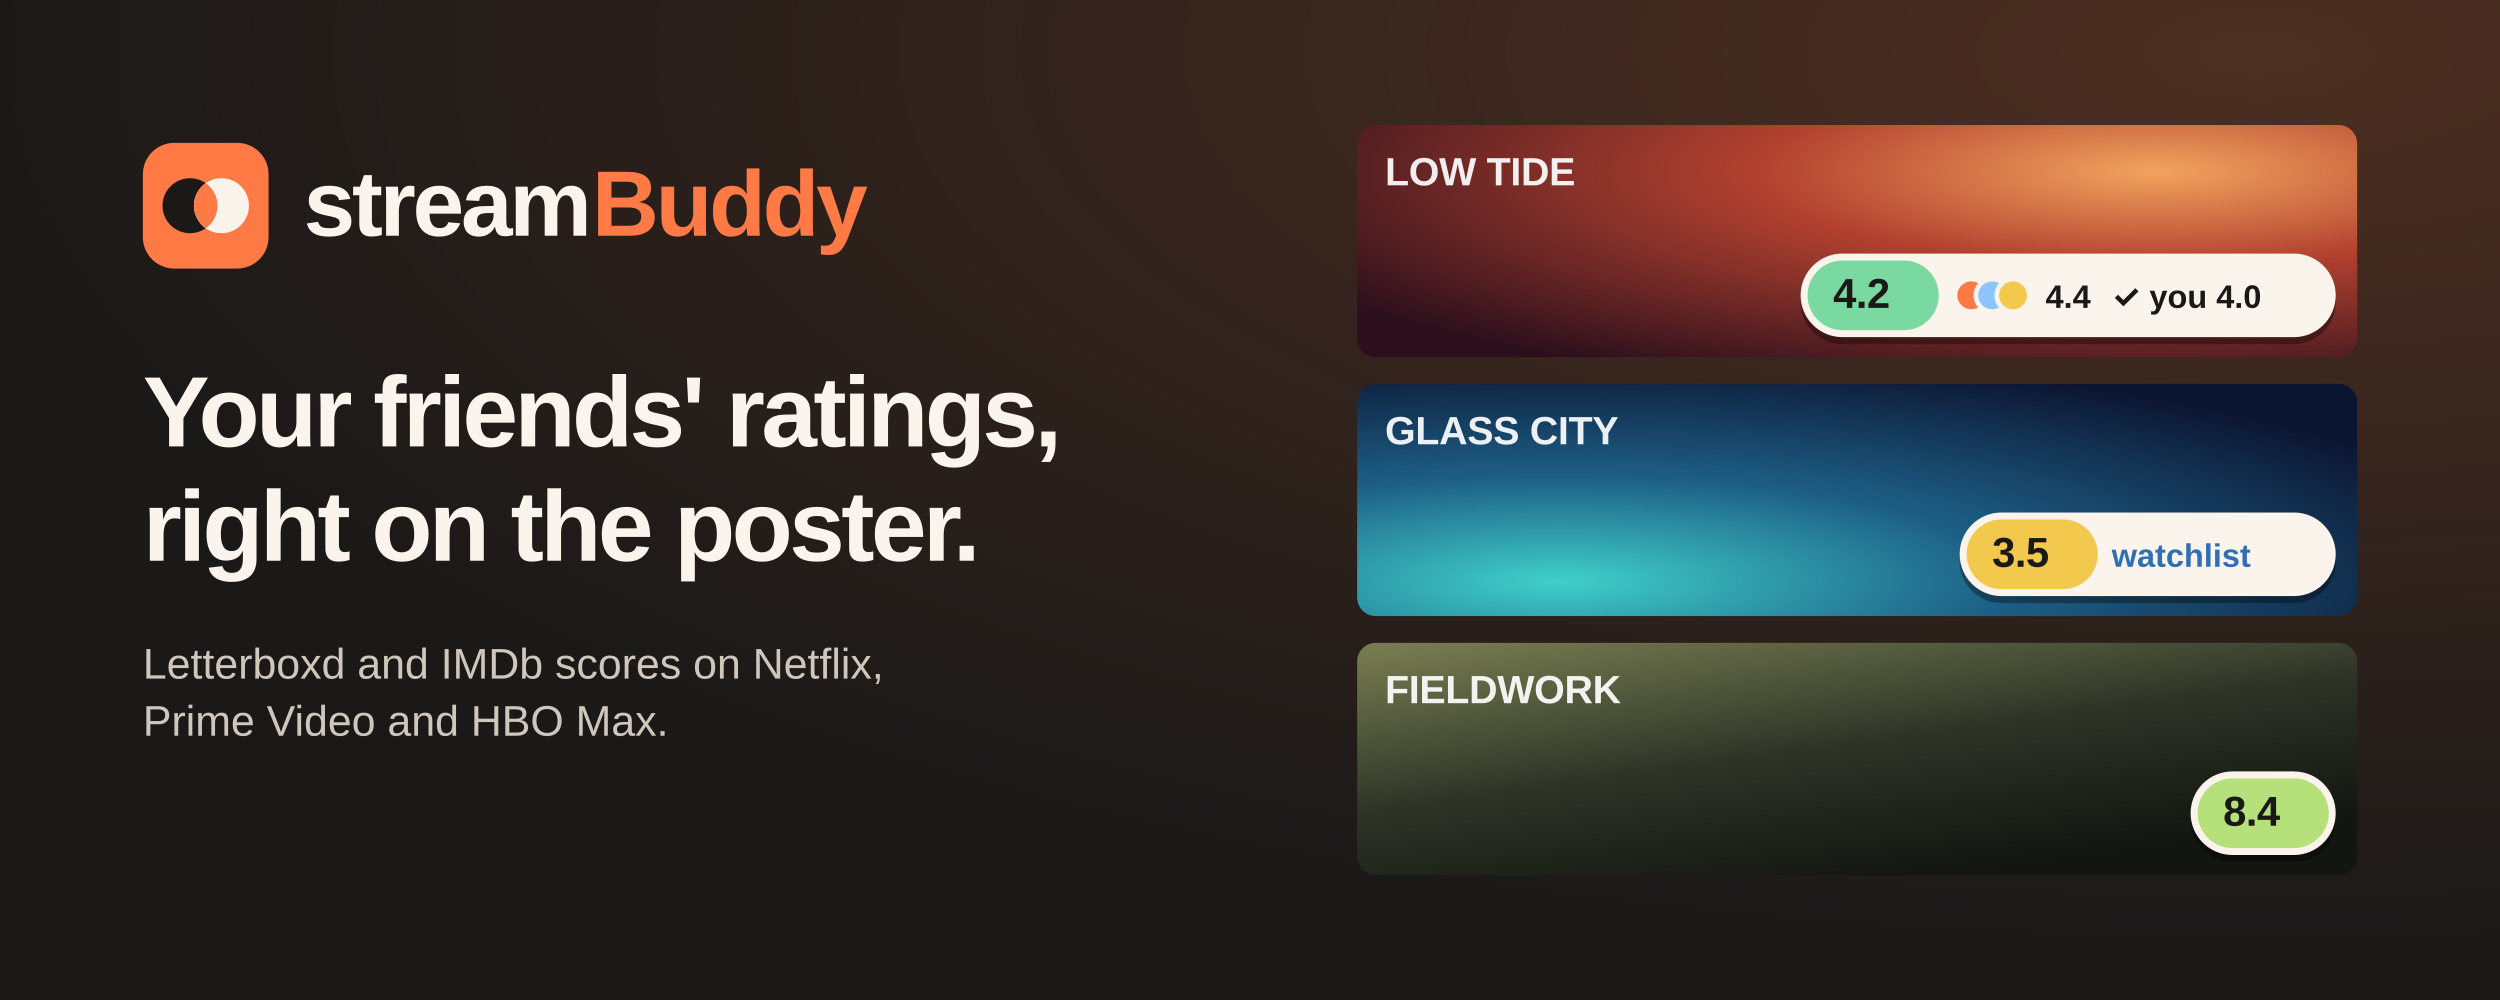
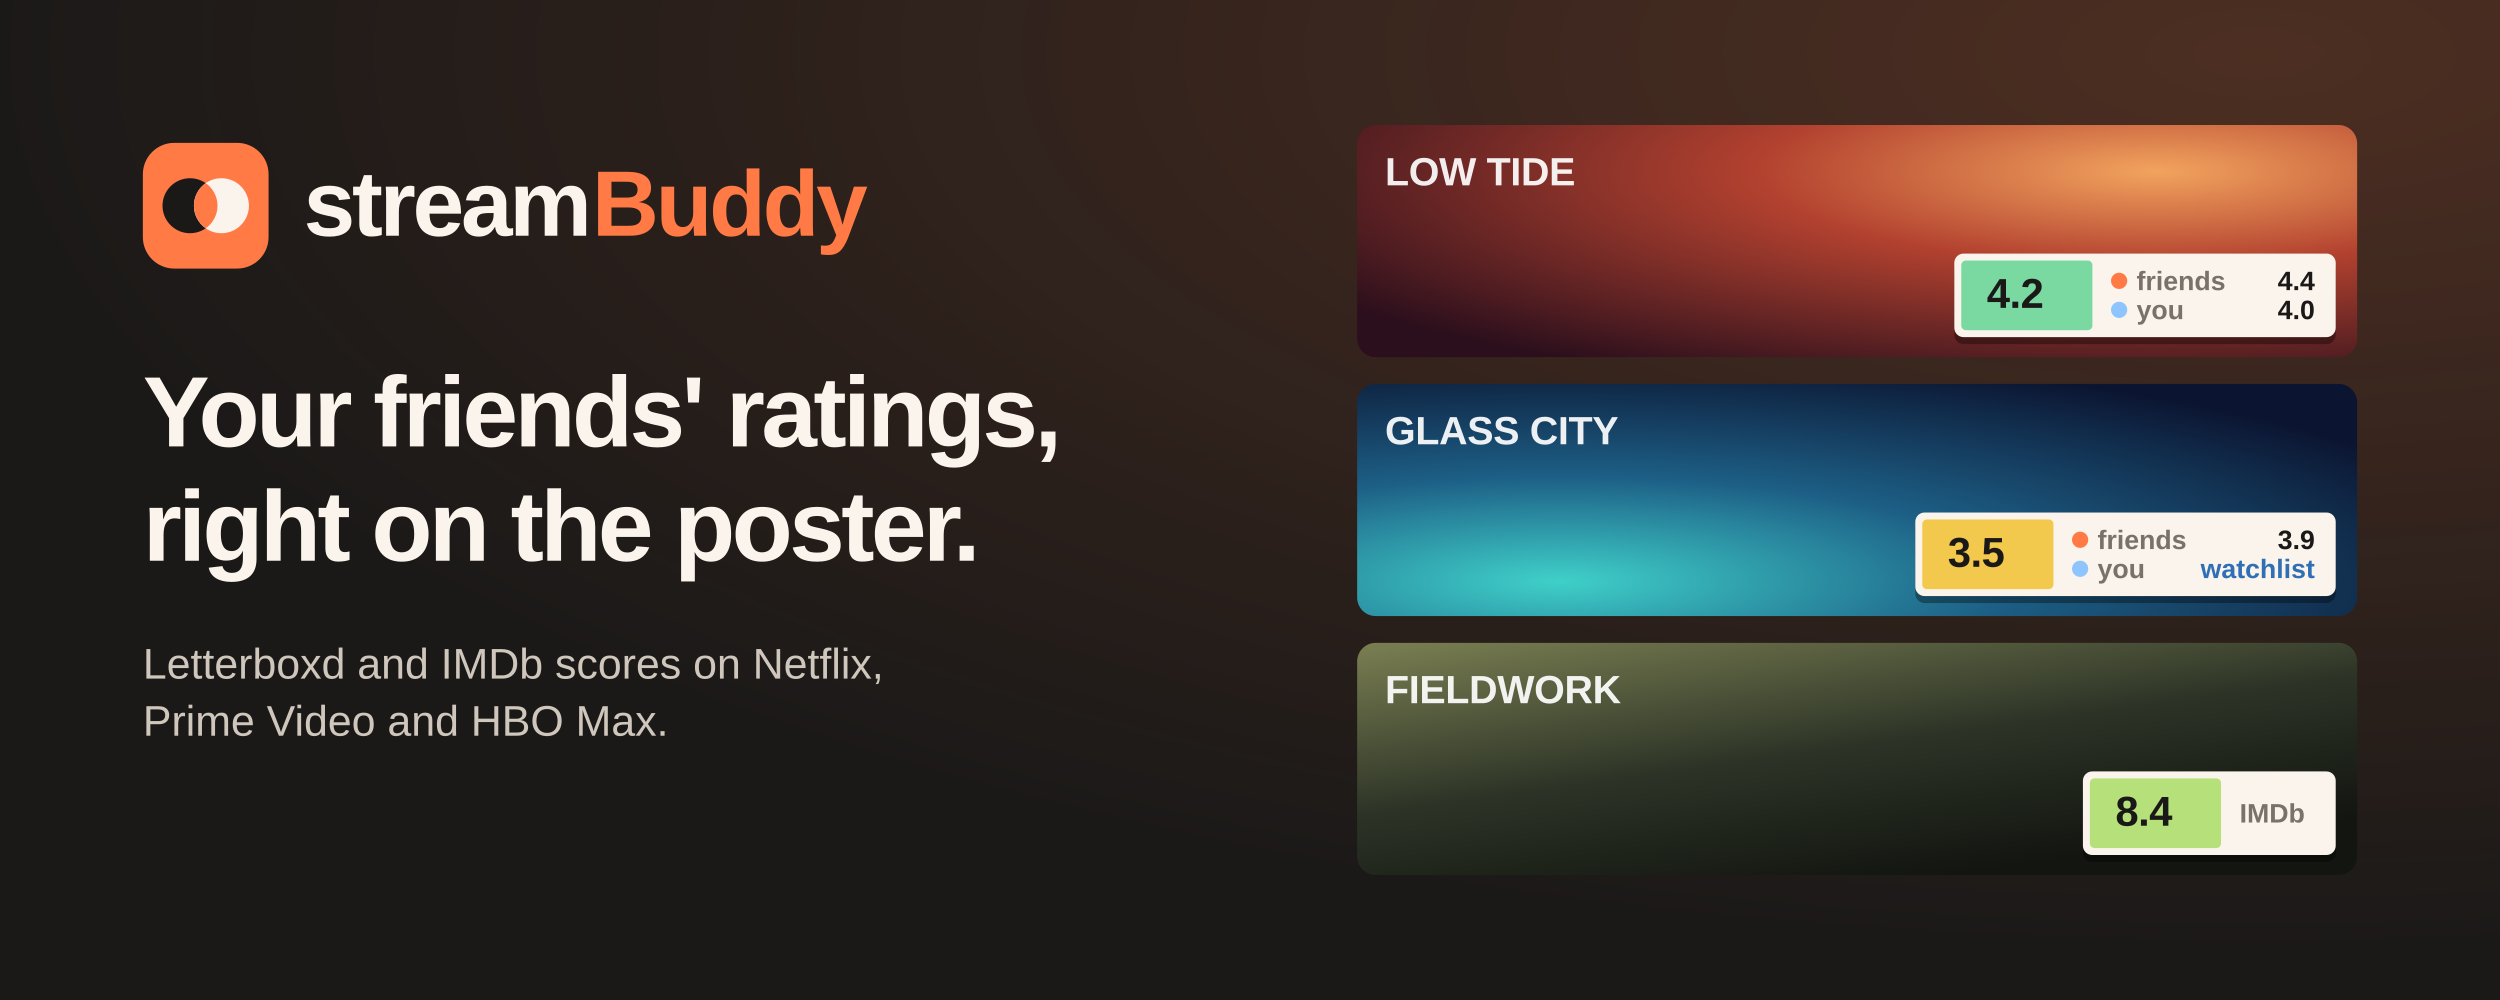
<svg xmlns="http://www.w3.org/2000/svg" width="1400" height="560" viewBox="0 0 1400 560">
  <defs>
    <radialGradient id="a" cx=".8" cy=".2" r="1">
      <stop offset="0" stop-color="#f2a35e" />
      <stop offset=".4" stop-color="#b2412f" />
      <stop offset="1" stop-color="#2b0f1c" />
    </radialGradient>
    <radialGradient id="b" cx=".2" cy=".85" r="1">
      <stop offset="0" stop-color="#3fd0c9" />
      <stop offset=".45" stop-color="#1d5f86" />
      <stop offset="1" stop-color="#0b1430" />
    </radialGradient>
    <linearGradient id="c" x1="0" y1="0" x2=".6" y2="1">
      <stop offset="0" stop-color="#7a7f52" />
      <stop offset=".55" stop-color="#2c3326" />
      <stop offset="1" stop-color="#121510" />
    </linearGradient>
    <radialGradient id="glow" cx=".9" cy=".05" r=".9">
      <stop offset="0" stop-color="#ff7a45" stop-opacity=".22" />
      <stop offset="1" stop-color="#ff7a45" stop-opacity="0" />
    </radialGradient>
  </defs>
  <rect width="1400" height="560" fill="#1b1918" />
  <rect width="1400" height="560" fill="url(#glow)" />
  <g transform="translate(80,80) scale(1.1)">
    <rect width="64" height="64" rx="16" fill="#ff7a45" />
    <circle cx="24" cy="32" r="14" fill="#1b1918" />
    <circle cx="40" cy="32" r="14" fill="#fbf4ec" />
    <path d="M32 20.51 A14 14 0 0 1 32 43.49 A14 14 0 0 1 32 20.51 Z" fill="#ff7a45" />
  </g>
  <text x="170" y="132" font-family="'Bricolage Grotesque', 'Bricolage Grotesque Variable', -apple-system, 'Helvetica Neue', Arial, sans-serif" font-size="52" font-weight="800" fill="#fbf4ec" letter-spacing="-1.82">stream<tspan fill="#ff7a45">Buddy</tspan>
  </text>
  <text font-family="'Bricolage Grotesque', 'Bricolage Grotesque Variable', -apple-system, 'Helvetica Neue', Arial, sans-serif" font-weight="800" font-size="56" fill="#fbf4ec" letter-spacing="-2">
    <tspan x="80" y="250">Your friends' ratings,</tspan>
    <tspan x="80" y="314">right on the poster.</tspan>
  </text>
  <text font-family="'Bricolage Grotesque', 'Bricolage Grotesque Variable', -apple-system, 'Helvetica Neue', Arial, sans-serif" font-weight="500" font-size="24" fill="#cfc6bc">
    <tspan x="80" y="380">Letterboxd and IMDb scores on Netflix,</tspan>
    <tspan x="80" y="412">Prime Video and HBO Max.</tspan>
  </text>
  <g>
    <rect x="760" y="70" width="560" height="130" rx="10.4" fill="url(#a)" />
    <text x="775.6" y="103.8" font-family="'Bricolage Grotesque', 'Bricolage Grotesque Variable', -apple-system, 'Helvetica Neue', Arial, sans-serif" font-weight="800" font-size="22.1" fill="#fff" fill-opacity=".92" letter-spacing="-.2">LOW TIDE</text>
  </g>
-   <rect x="1008.35" y="145.9" width="299.65" height="46.8" rx="23.4" fill="#000" opacity=".35" />
-   <rect x="1008.35" y="142" width="299.65" height="46.8" rx="23.4" fill="#fbf4ec" />
-   <rect x="1012.25" y="145.9" width="73.45" height="39.0" rx="19.5" fill="#7ad9a0" />
-   <text x="1026.55" y="172.42" font-family="'Bricolage Grotesque', 'Bricolage Grotesque Variable', -apple-system, 'Helvetica Neue', Arial, sans-serif" font-weight="800" font-size="23.4" fill="#1b1918" letter-spacing="-.3">4.2</text>
-   <circle cx="1103.9" cy="165.4" r="9.1" fill="#ff7a45" stroke="#fbf4ec" stroke-width="2.6" />
-   <circle cx="1115.6" cy="165.4" r="9.1" fill="#8ec5ff" stroke="#fbf4ec" stroke-width="2.6" />
-   <circle cx="1127.3" cy="165.4" r="9.1" fill="#f2c94c" stroke="#fbf4ec" stroke-width="2.6" />
-   <text x="1145.5" y="172.42" font-family="'Bricolage Grotesque', 'Bricolage Grotesque Variable', -apple-system, 'Helvetica Neue', Arial, sans-serif" font-weight="700" font-size="18.2" fill="#1b1918">4.4</text>
-   <text x="1182.55" y="172.42" font-family="'Bricolage Grotesque', 'Bricolage Grotesque Variable', -apple-system, 'Helvetica Neue', Arial, sans-serif" font-weight="700" font-size="18.2" fill="#1b1918">✓ you 4.0</text>
+   <rect x="1094.41" y="145.9" width="213.59" height="46.8" rx="5.2" fill="#000" opacity=".35" />
+   <rect x="1094.41" y="142" width="213.59" height="46.8" rx="5.2" fill="#fbf4ec" />
+   <rect x="1098.31" y="145.9" width="73.45" height="39.0" rx="2.6" fill="#7ad9a0" />
+   <text x="1112.61" y="172.42" font-family="'Bricolage Grotesque', 'Bricolage Grotesque Variable', -apple-system, 'Helvetica Neue', Arial, sans-serif" font-weight="800" font-size="23.4" fill="#1b1918" letter-spacing="-.3">4.2</text>
+   <circle cx="1186.71" cy="157.275" r="4.55" fill="#ff7a45" />
+   <text x="1196.46" y="162.475" font-family="'Bricolage Grotesque', 'Bricolage Grotesque Variable', -apple-system, 'Helvetica Neue', Arial, sans-serif" font-weight="700" font-size="14.95" fill="#7a716a">friends</text>
+   <text x="1296.3" y="162.475" text-anchor="end" font-family="'Bricolage Grotesque', 'Bricolage Grotesque Variable', -apple-system, 'Helvetica Neue', Arial, sans-serif" font-weight="800" font-size="14.95" fill="#1b1918">4.4</text>
+   <circle cx="1186.71" cy="173.525" r="4.55" fill="#8ec5ff" />
+   <text x="1196.46" y="178.725" font-family="'Bricolage Grotesque', 'Bricolage Grotesque Variable', -apple-system, 'Helvetica Neue', Arial, sans-serif" font-weight="700" font-size="14.95" fill="#7a716a">you</text>
+   <text x="1296.3" y="178.725" text-anchor="end" font-family="'Bricolage Grotesque', 'Bricolage Grotesque Variable', -apple-system, 'Helvetica Neue', Arial, sans-serif" font-weight="800" font-size="14.95" fill="#1b1918">4.0</text>
  <g>
    <rect x="760" y="215" width="560" height="130" rx="10.4" fill="url(#b)" />
    <text x="775.6" y="248.8" font-family="'Bricolage Grotesque', 'Bricolage Grotesque Variable', -apple-system, 'Helvetica Neue', Arial, sans-serif" font-weight="800" font-size="22.1" fill="#fff" fill-opacity=".92" letter-spacing="-.2">GLASS CITY</text>
  </g>
-   <rect x="1097.4" y="290.9" width="210.6" height="46.8" rx="23.4" fill="#000" opacity=".35" />
-   <rect x="1097.4" y="287" width="210.6" height="46.8" rx="23.4" fill="#fbf4ec" />
-   <rect x="1101.3" y="290.9" width="73.45" height="39.0" rx="19.5" fill="#f2c94c" />
-   <text x="1115.6" y="317.42" font-family="'Bricolage Grotesque', 'Bricolage Grotesque Variable', -apple-system, 'Helvetica Neue', Arial, sans-serif" font-weight="800" font-size="23.4" fill="#1b1918" letter-spacing="-.3">3.5</text>
-   <text x="1182.55" y="317.42" font-family="'Bricolage Grotesque', 'Bricolage Grotesque Variable', -apple-system, 'Helvetica Neue', Arial, sans-serif" font-weight="700" font-size="18.2" fill="#2f6fb5">watchlist</text>
+   <rect x="1072.57" y="290.9" width="235.43" height="46.8" rx="5.2" fill="#000" opacity=".35" />
+   <rect x="1072.57" y="287" width="235.43" height="46.8" rx="5.2" fill="#fbf4ec" />
+   <rect x="1076.47" y="290.9" width="73.45" height="39.0" rx="2.6" fill="#f2c94c" />
+   <text x="1090.77" y="317.42" font-family="'Bricolage Grotesque', 'Bricolage Grotesque Variable', -apple-system, 'Helvetica Neue', Arial, sans-serif" font-weight="800" font-size="23.4" fill="#1b1918" letter-spacing="-.3">3.5</text>
+   <circle cx="1164.87" cy="302.275" r="4.55" fill="#ff7a45" />
+   <text x="1174.62" y="307.475" font-family="'Bricolage Grotesque', 'Bricolage Grotesque Variable', -apple-system, 'Helvetica Neue', Arial, sans-serif" font-weight="700" font-size="14.95" fill="#7a716a">friends</text>
+   <text x="1296.3" y="307.475" text-anchor="end" font-family="'Bricolage Grotesque', 'Bricolage Grotesque Variable', -apple-system, 'Helvetica Neue', Arial, sans-serif" font-weight="800" font-size="14.95" fill="#1b1918">3.9</text>
+   <circle cx="1164.87" cy="318.525" r="4.55" fill="#8ec5ff" />
+   <text x="1174.62" y="323.725" font-family="'Bricolage Grotesque', 'Bricolage Grotesque Variable', -apple-system, 'Helvetica Neue', Arial, sans-serif" font-weight="700" font-size="14.95" fill="#7a716a">you</text>
+   <text x="1296.3" y="323.725" text-anchor="end" font-family="'Bricolage Grotesque', 'Bricolage Grotesque Variable', -apple-system, 'Helvetica Neue', Arial, sans-serif" font-weight="800" font-size="14.95" fill="#2f6fb5">watchlist</text>
  <g>
    <rect x="760" y="360" width="560" height="130" rx="10.4" fill="url(#c)" />
    <text x="775.6" y="393.8" font-family="'Bricolage Grotesque', 'Bricolage Grotesque Variable', -apple-system, 'Helvetica Neue', Arial, sans-serif" font-weight="800" font-size="22.1" fill="#fff" fill-opacity=".92" letter-spacing="-.2">FIELDWORK</text>
  </g>
-   <rect x="1226.75" y="435.9" width="81.25" height="46.8" rx="23.4" fill="#000" opacity=".35" />
-   <rect x="1226.75" y="432" width="81.25" height="46.8" rx="23.4" fill="#fbf4ec" />
-   <rect x="1230.65" y="435.9" width="73.45" height="39.0" rx="19.5" fill="#b5e07a" />
-   <text x="1244.95" y="462.42" font-family="'Bricolage Grotesque', 'Bricolage Grotesque Variable', -apple-system, 'Helvetica Neue', Arial, sans-serif" font-weight="800" font-size="23.4" fill="#1b1918" letter-spacing="-.3">8.4</text>
+   <rect x="1166.43" y="435.9" width="141.57" height="46.8" rx="5.2" fill="#000" opacity=".35" />
+   <rect x="1166.43" y="432" width="141.57" height="46.8" rx="5.2" fill="#fbf4ec" />
+   <rect x="1170.33" y="435.9" width="73.45" height="39.0" rx="2.6" fill="#b5e07a" />
+   <text x="1184.63" y="462.42" font-family="'Bricolage Grotesque', 'Bricolage Grotesque Variable', -apple-system, 'Helvetica Neue', Arial, sans-serif" font-weight="800" font-size="23.4" fill="#1b1918" letter-spacing="-.3">8.4</text>
+   <text x="1254.18" y="460.6" font-family="'Bricolage Grotesque', 'Bricolage Grotesque Variable', -apple-system, 'Helvetica Neue', Arial, sans-serif" font-weight="700" font-size="14.95" fill="#7a716a">IMDb</text>
</svg>
